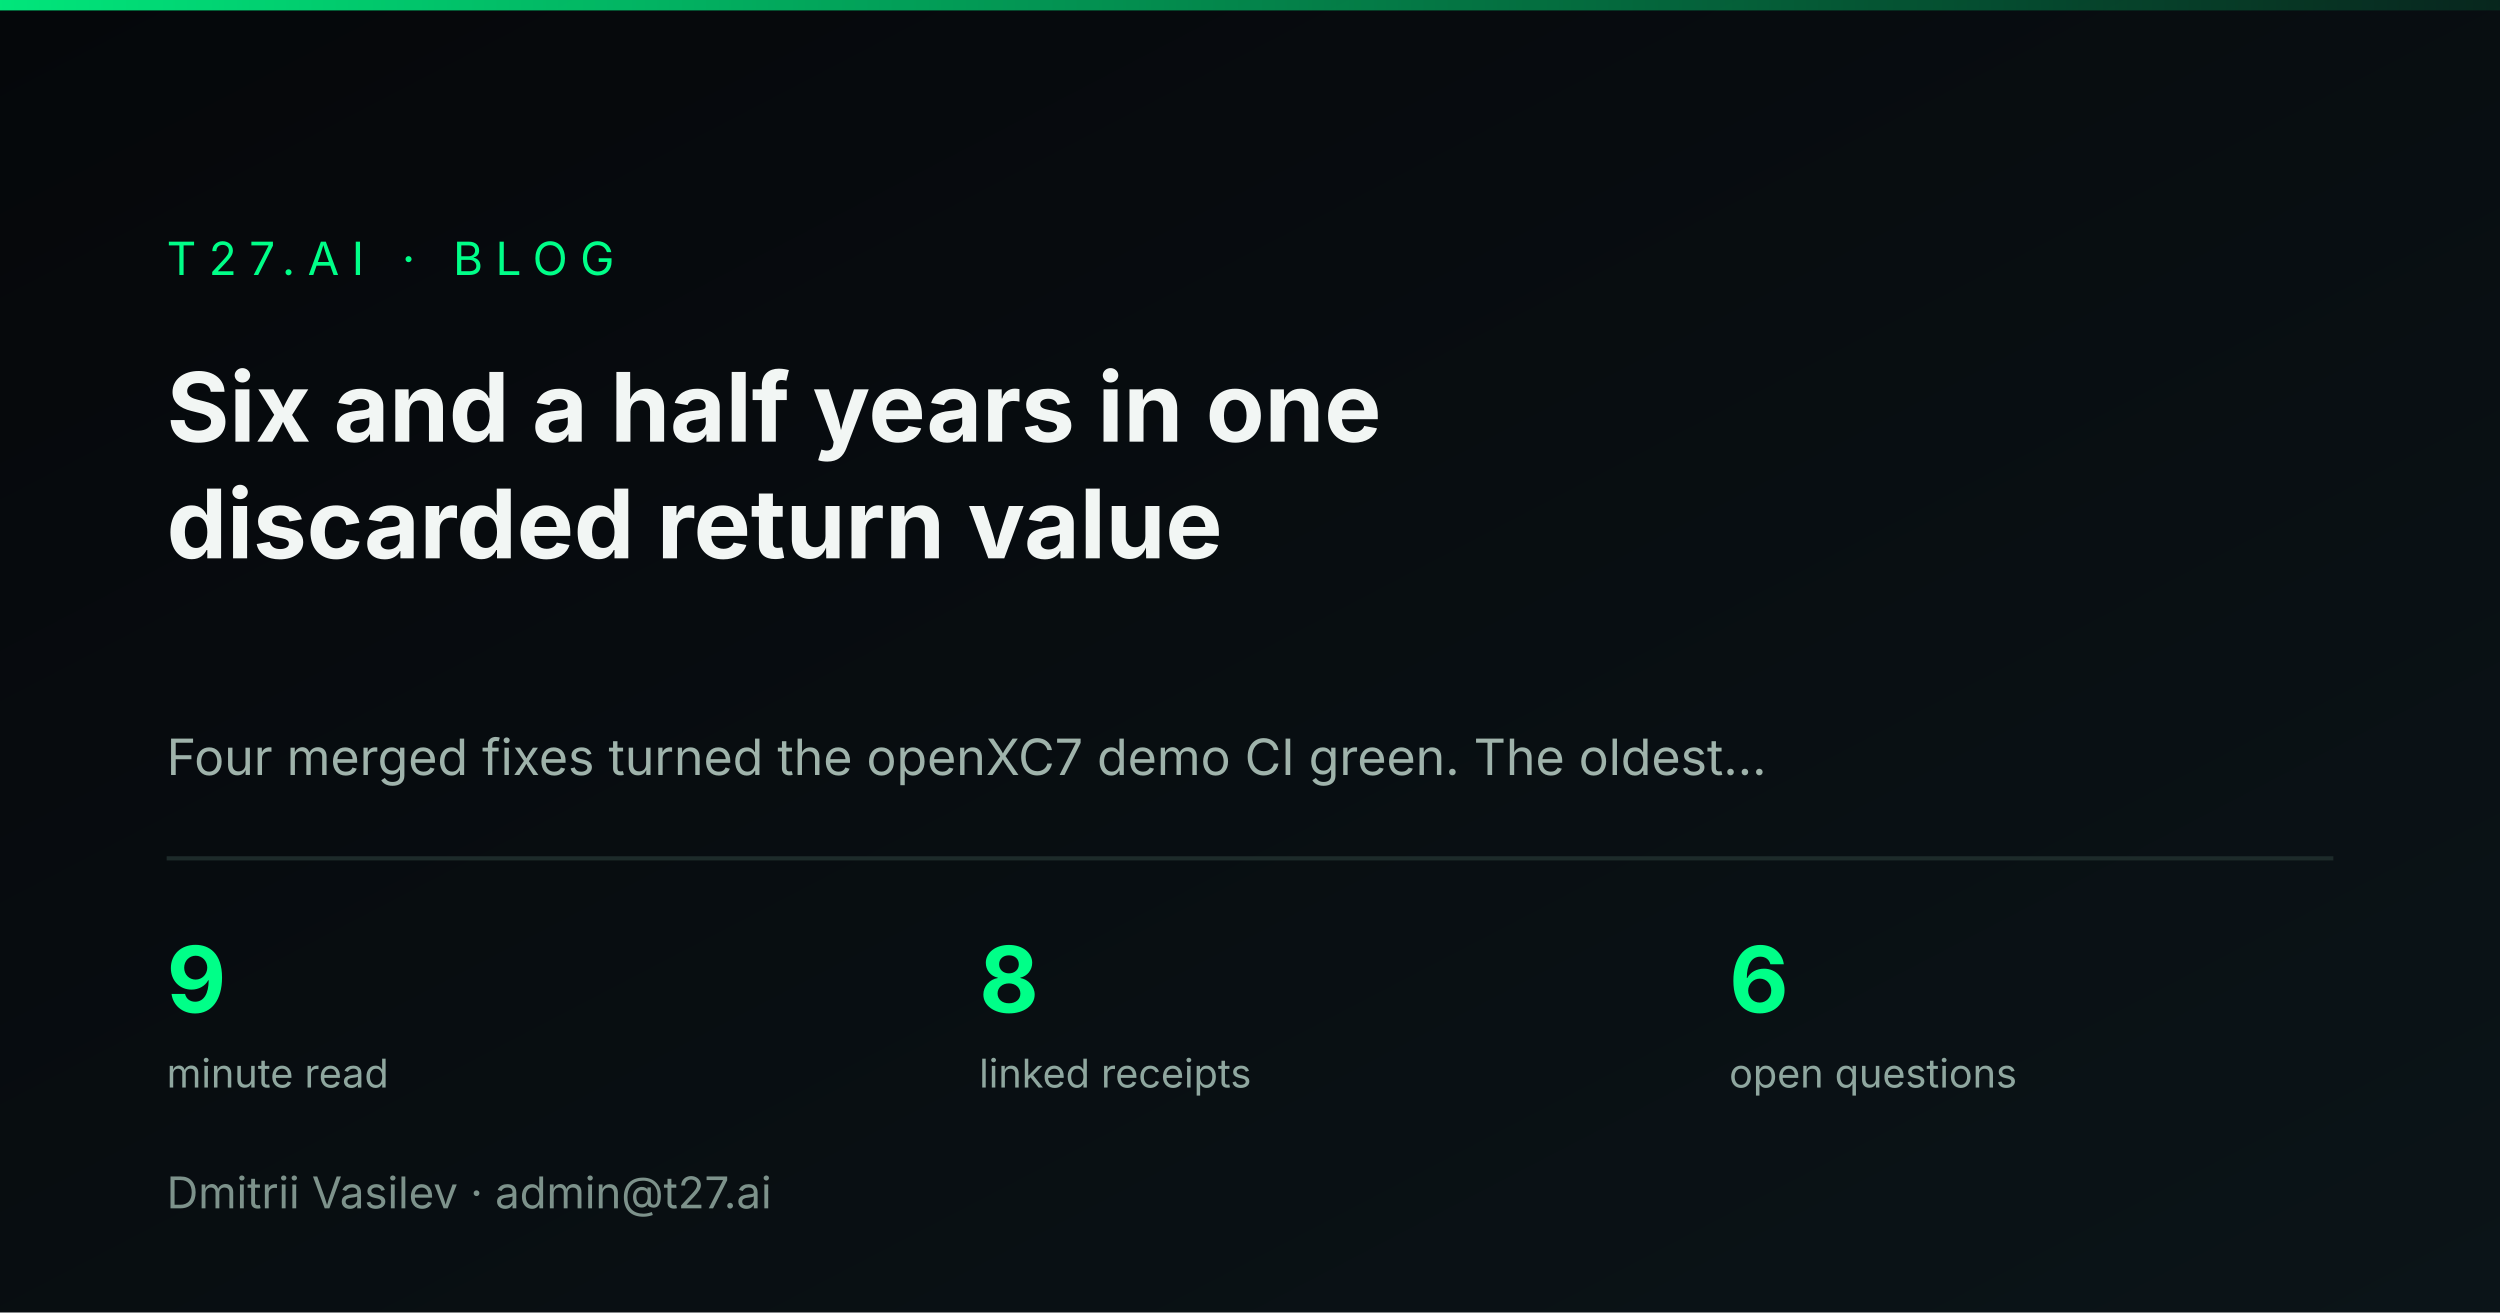
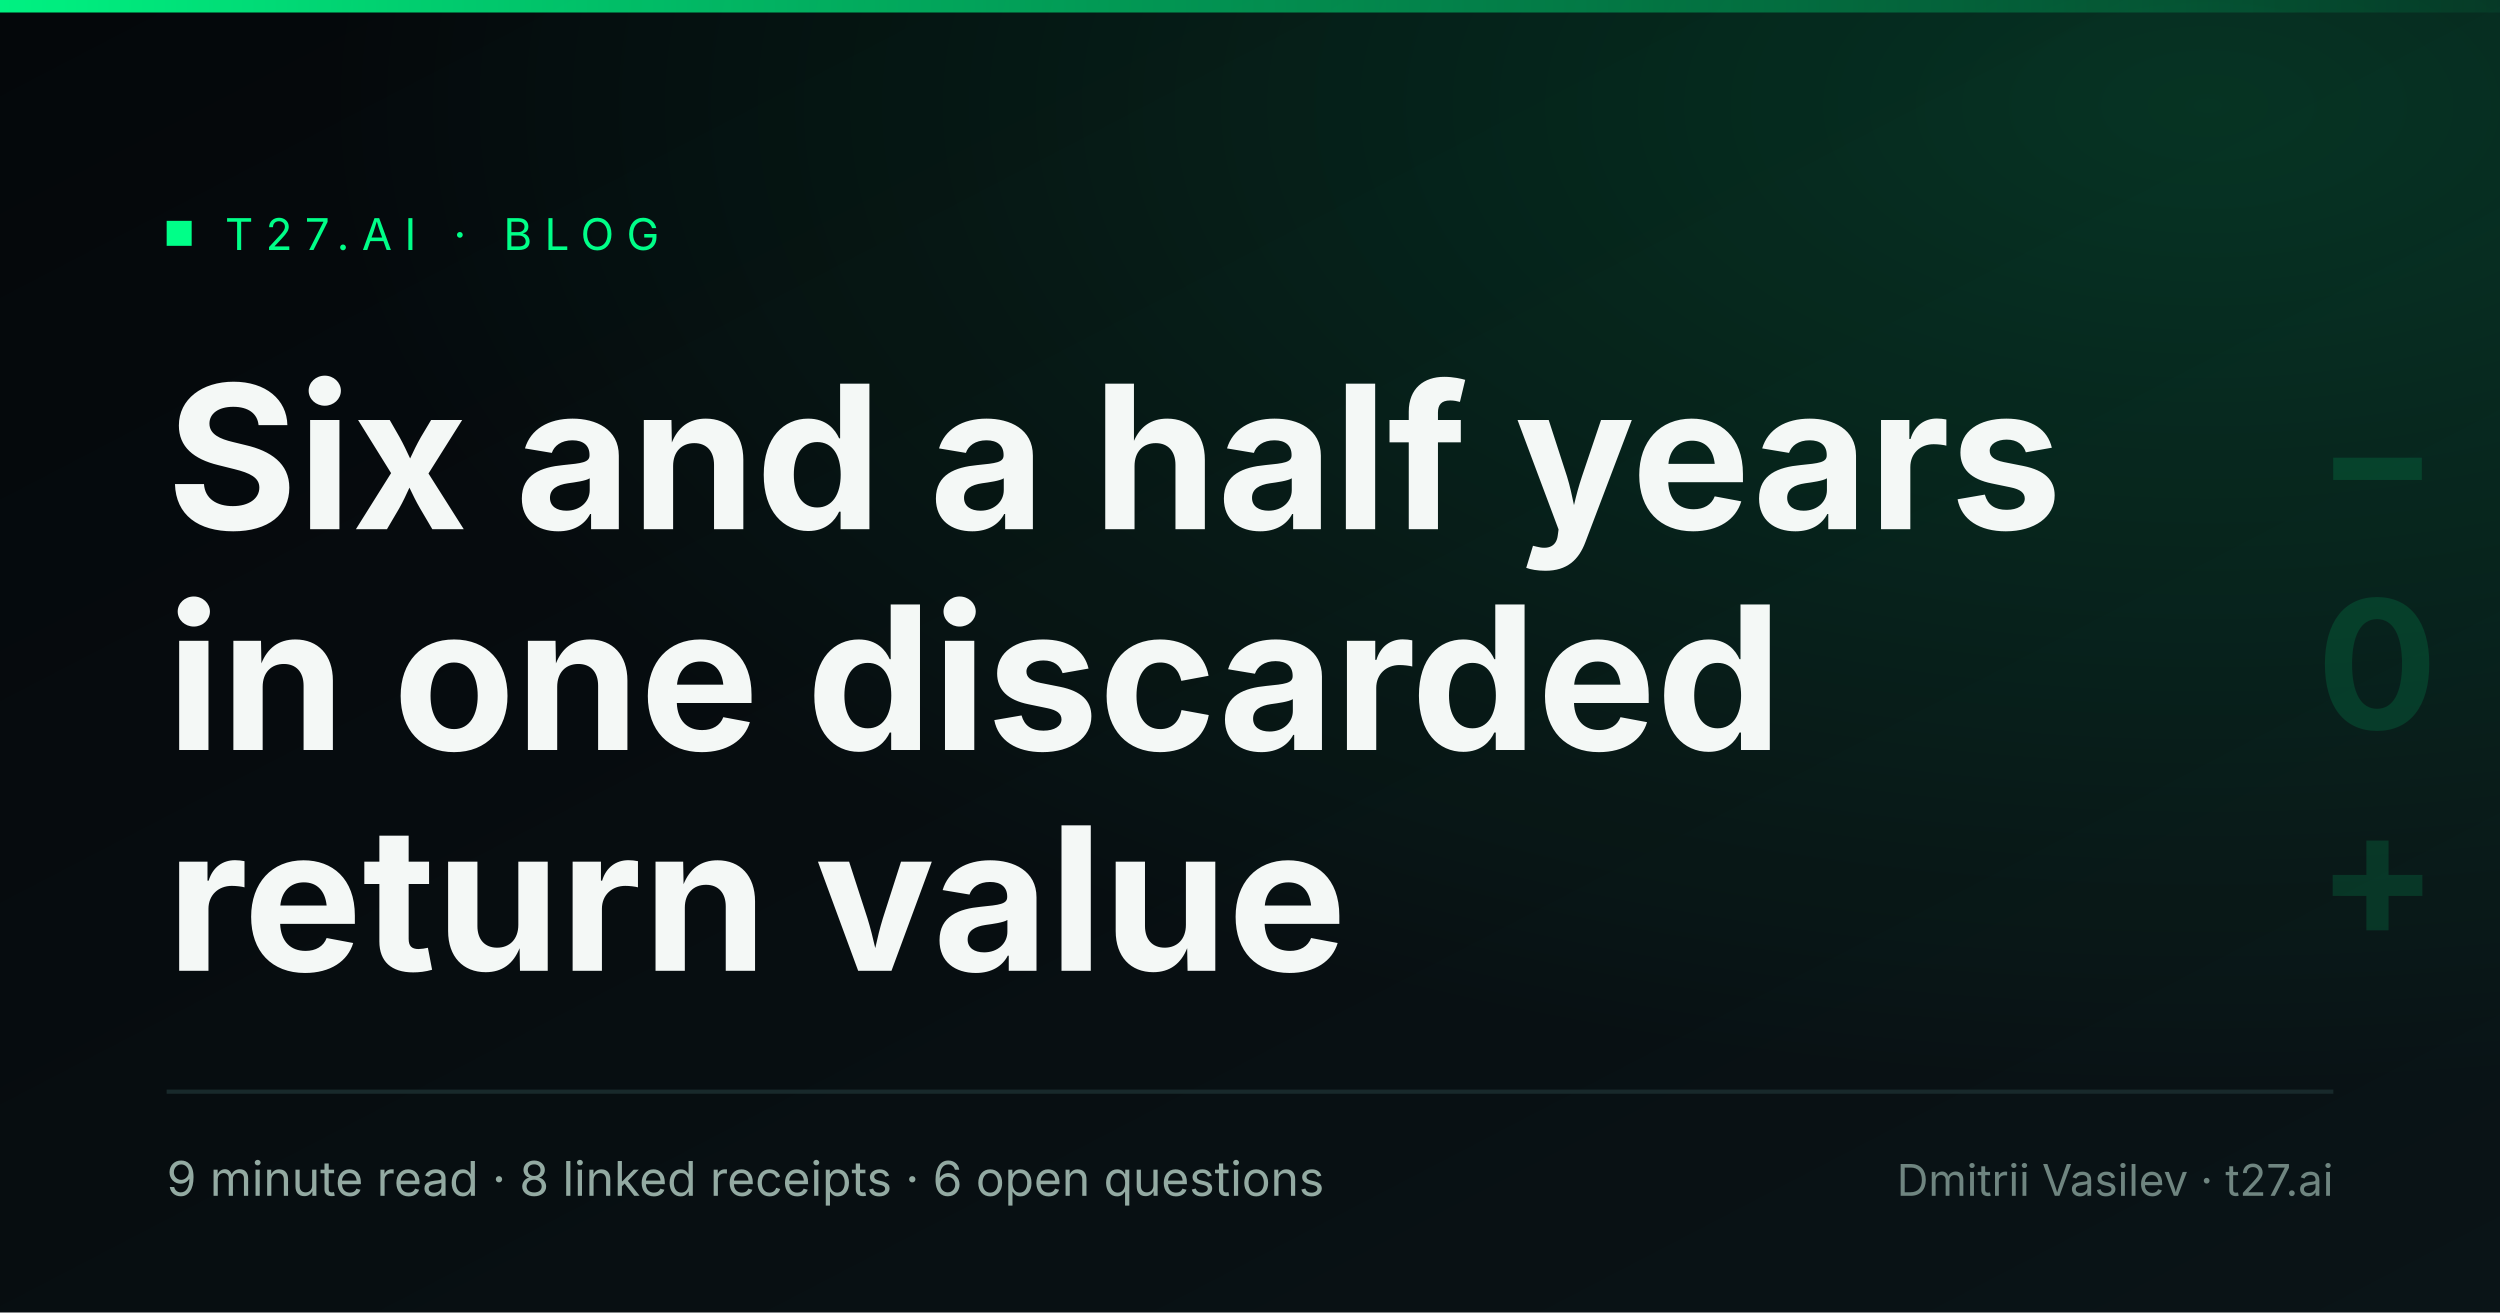
<svg xmlns="http://www.w3.org/2000/svg" width="1200" height="630" viewBox="0 0 1200 630" role="img" aria-label="Six and a half years in one discarded return value">
  <defs>
    <linearGradient id="bg" x1="0" y1="0" x2="1" y2="1">
-       <stop offset="0%" stop-color="#05070a" />
-       <stop offset="100%" stop-color="#0b1418" />
+       <stop offset="0%" stop-color="#04070a" />
+       <stop offset="100%" stop-color="#0a1417" />
    </linearGradient>
+     <radialGradient id="halo" cx="0.88" cy="0.08" r="0.75">
+       <stop offset="0%" stop-color="#00ff88" stop-opacity="0.16" />
+       <stop offset="100%" stop-color="#00ff88" stop-opacity="0" />
+     </radialGradient>
    <linearGradient id="glow" x1="0" y1="0" x2="1" y2="0">
-       <stop offset="0%" stop-color="#00ff88" stop-opacity="0.9" />
-       <stop offset="100%" stop-color="#00ff88" stop-opacity="0.1" />
+       <stop offset="0%" stop-color="#00ff88" stop-opacity="0.95" />
+       <stop offset="100%" stop-color="#00ff88" stop-opacity="0.06" />
    </linearGradient>
  </defs>
  <rect width="1200" height="630" fill="url(#bg)" />
-   <rect x="0" y="0" width="1200" height="5" fill="url(#glow)" />
-   <text x="80" y="132" font-family="Inter,Helvetica,Arial,sans-serif" font-size="22" fill="#00ff88" letter-spacing="6">T27.AI · BLOG</text>
-   <text x="80" y="212" font-family="Inter,Helvetica,Arial,sans-serif" font-size="46" font-weight="700" fill="#f2f6f4">Six and a half years in one</text>
-   <text x="80" y="268" font-family="Inter,Helvetica,Arial,sans-serif" font-size="46" font-weight="700" fill="#f2f6f4">discarded return value</text>
-   <text x="80" y="372" font-family="Inter,Helvetica,Arial,sans-serif" font-size="24" fill="#9fb3ab">Four merged fixes turned the openXC7 demo CI green. The oldest…</text>
-   <text x="80" y="486" font-family="Inter,Helvetica,Arial,sans-serif" font-size="44" font-weight="700" fill="#00ff88">9</text>
-   <text x="80" y="522" font-family="Inter,Helvetica,Arial,sans-serif" font-size="19" fill="#8fa79f">minute read</text>
-   <text x="470" y="486" font-family="Inter,Helvetica,Arial,sans-serif" font-size="44" font-weight="700" fill="#00ff88">8</text>
-   <text x="470" y="522" font-family="Inter,Helvetica,Arial,sans-serif" font-size="19" fill="#8fa79f">linked receipts</text>
-   <text x="830" y="486" font-family="Inter,Helvetica,Arial,sans-serif" font-size="44" font-weight="700" fill="#00ff88">6</text>
-   <text x="830" y="522" font-family="Inter,Helvetica,Arial,sans-serif" font-size="19" fill="#8fa79f">open questions</text>
-   <text x="80" y="580" font-family="Inter,Helvetica,Arial,sans-serif" font-size="21" fill="#7d928b">Dmitrii Vasilev · admin@t27.ai</text>
-   <line x1="80" y1="412" x2="1120" y2="412" stroke="#1d2b2a" stroke-width="2" />
+   <rect width="1200" height="630" fill="url(#halo)" />
+   <text x="1112" y="250" font-family="Inter,Helvetica,Arial,sans-serif" font-size="86" font-weight="700" fill="#00ff88" opacity="0.13">−</text>
+   <text x="1112" y="350" font-family="Inter,Helvetica,Arial,sans-serif" font-size="86" font-weight="700" fill="#00ff88" opacity="0.13">0</text>
+   <text x="1112" y="450" font-family="Inter,Helvetica,Arial,sans-serif" font-size="86" font-weight="700" fill="#00ff88" opacity="0.13">+</text>
+   <rect x="0" y="0" width="1200" height="6" fill="url(#glow)" />
+   <rect x="80" y="106" width="12" height="12" fill="#00ff88" />
+   <text x="108" y="120" font-family="Inter,Helvetica,Arial,sans-serif" font-size="21" letter-spacing="6" fill="#00ff88">T27.AI · BLOG</text>
+   <text x="80" y="254" font-family="Inter,Helvetica,Arial,sans-serif" font-size="96" font-weight="700" fill="#f4f8f6">Six and a half years</text>
+   <text x="80" y="360" font-family="Inter,Helvetica,Arial,sans-serif" font-size="96" font-weight="700" fill="#f4f8f6">in one discarded</text>
+   <text x="80" y="466" font-family="Inter,Helvetica,Arial,sans-serif" font-size="96" font-weight="700" fill="#f4f8f6">return value</text>
+   <line x1="80" y1="524" x2="1120" y2="524" stroke="#18292b" stroke-width="2" />
+   <text x="80" y="574" font-family="Inter,Helvetica,Arial,sans-serif" font-size="23" fill="#93aaa2">9 minute read  ·  8 linked receipts  ·  6 open questions</text>
+   <text x="1120" y="574" text-anchor="end" font-family="Inter,Helvetica,Arial,sans-serif" font-size="21" fill="#6f8580">Dmitrii Vasilev · t27.ai</text>
</svg>
